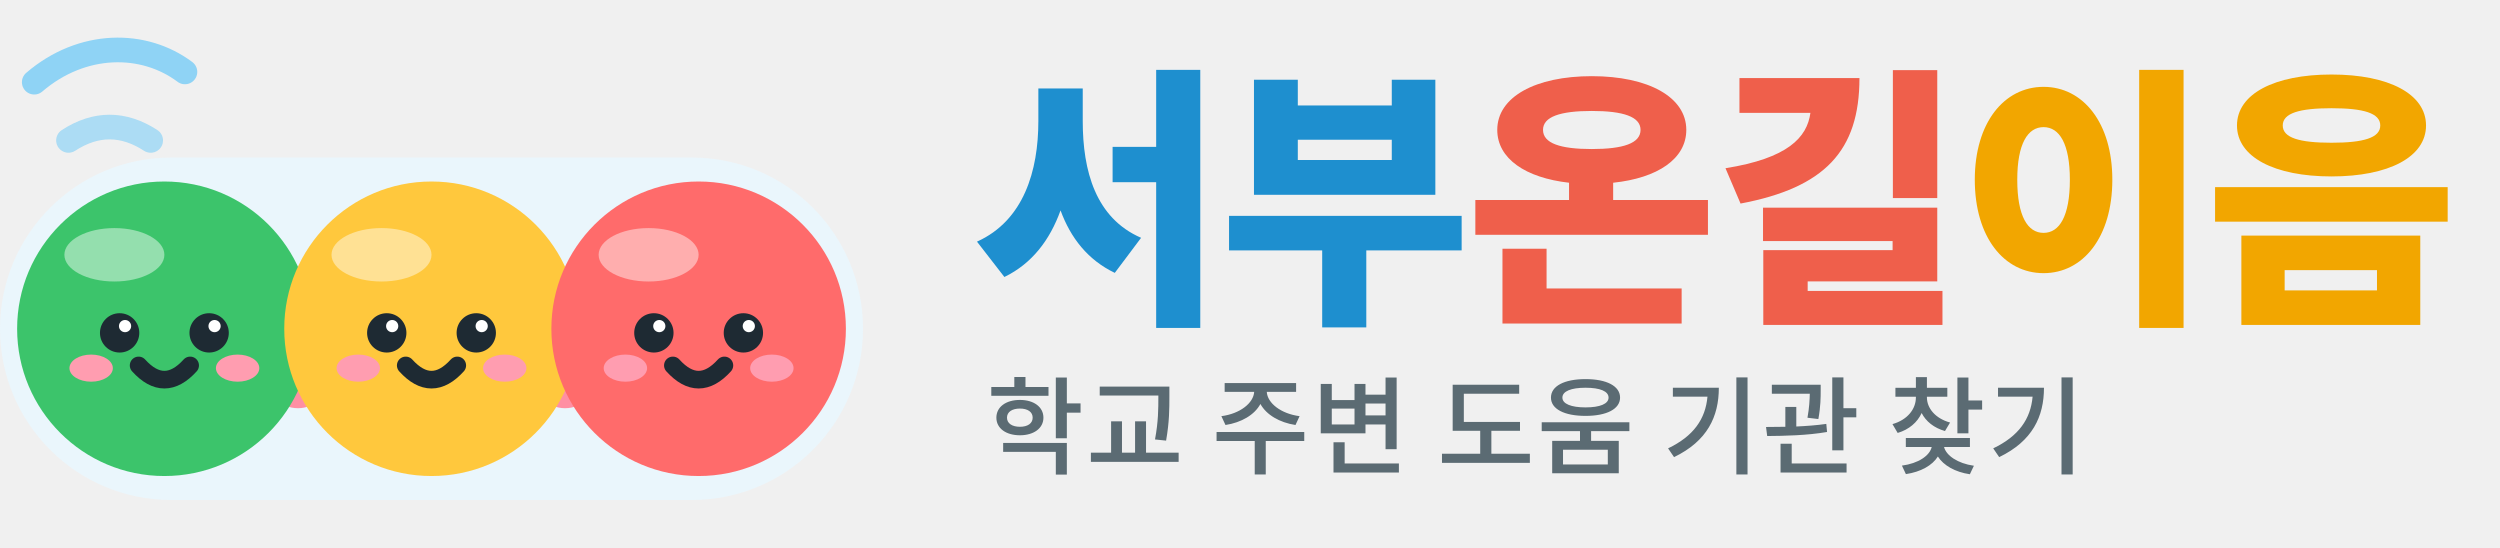
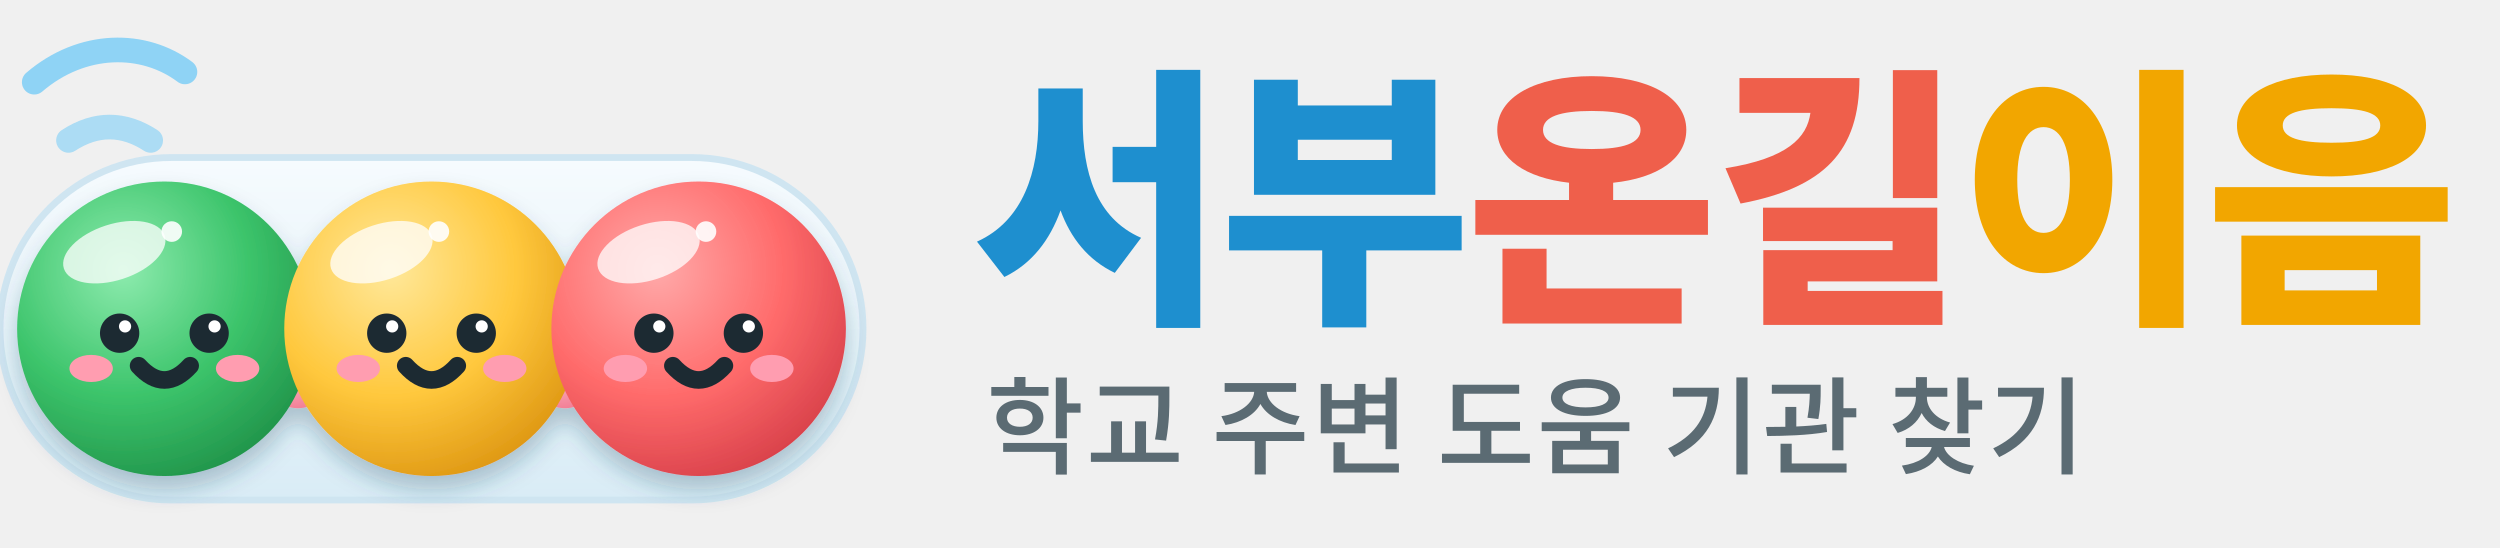
<svg xmlns="http://www.w3.org/2000/svg" viewBox="0 0 365 80" width="365" height="80" role="img" aria-label="서부온길이음">
  <g transform="translate(0 0) scale(1.0)">
-     <rect x="0" y="23" width="126" height="50" rx="25" fill="#EAF6FC" opacity="1" />
+     <defs>
+       <radialGradient id="tlg" cx="36%" cy="30%" r="78%">
+         <stop offset="0" stop-color="#8DEBAE" />
+         <stop offset=".55" stop-color="#3CC46B" />
+         <stop offset="1" stop-color="#1F9148" />
+       </radialGradient>
+       <radialGradient id="tly" cx="36%" cy="30%" r="78%">
+         <stop offset="0" stop-color="#FFE89A" />
+         <stop offset=".55" stop-color="#FFC83D" />
+         <stop offset="1" stop-color="#DC9410" />
+       </radialGradient>
+       <radialGradient id="tlr" cx="36%" cy="30%" r="78%">
+         <stop offset="0" stop-color="#FFA9A9" />
+         <stop offset=".55" stop-color="#FF6B6B" />
+         <stop offset="1" stop-color="#D63E48" />
+       </radialGradient>
+       <radialGradient id="tlh" cx="40%" cy="35%" r="70%">
+         <stop offset="0" stop-color="#FFC2CE" />
+         <stop offset="1" stop-color="#F27C93" />
+       </radialGradient>
+       <filter id="tls" x="-20%" y="-20%" width="140%" height="150%">
+         <feDropShadow dx="0" dy="2" stdDeviation="1.6" flood-color="#1E4A60" flood-opacity=".28" />
+       </filter>
+       <linearGradient id="tlp" x1="0" y1="0" x2="0" y2="1">
+         <stop offset="0" stop-color="#F6FBFE" />
+         <stop offset="1" stop-color="#D9ECF6" />
+       </linearGradient>
+     </defs>
+     <rect x="0" y="23" width="126" height="50" rx="25" fill="url(#tlp)" stroke="#CFE5F1" stroke-width="1" />
    <path d="M5 12c7-6 16-6 22-1.5" fill="none" stroke="#8FD3F5" stroke-width="3.6" stroke-linecap="round" />
    <path d="M10 20.5c4-2.6 8-2.6 12 0" fill="none" stroke="#8FD3F5" stroke-width="3.6" stroke-linecap="round" opacity=".7" />
-     <circle cx="43.5" cy="55" r="4.6" fill="#FF8FA3" />
-     <circle cx="82.5" cy="55" r="4.6" fill="#FF8FA3" />
-     <circle cx="24" cy="48" r="21.5" fill="#3CC46B" />
-     <ellipse cx="16.7" cy="37.2" rx="7.3" ry="3.9" fill="#fff" opacity=".45" />
-     <circle cx="17.466" cy="48.6" r="2.871" fill="#1E2A33" />
-     <circle cx="30.534" cy="48.6" r="2.871" fill="#1E2A33" />
-     <circle cx="18.258" cy="47.61" r="0.891" fill="#fff" />
-     <circle cx="31.326" cy="47.61" r="0.891" fill="#fff" />
-     <path d="M20.238 53.352q3.762 4.158 7.524 0" fill="none" stroke="#1E2A33" stroke-width="2.574" stroke-linecap="round" />
-     <ellipse cx="13.308" cy="53.748" rx="3.168" ry="1.98" fill="#FF9DB0" />
-     <ellipse cx="34.692" cy="53.748" rx="3.168" ry="1.98" fill="#FF9DB0" />
-     <circle cx="63" cy="48" r="21.5" fill="#FFC83D" />
-     <ellipse cx="55.7" cy="37.2" rx="7.3" ry="3.9" fill="#fff" opacity=".45" />
-     <circle cx="56.466" cy="48.6" r="2.871" fill="#1E2A33" />
-     <circle cx="69.534" cy="48.6" r="2.871" fill="#1E2A33" />
-     <circle cx="57.258" cy="47.61" r="0.891" fill="#fff" />
-     <circle cx="70.326" cy="47.61" r="0.891" fill="#fff" />
-     <path d="M59.238 53.352q3.762 4.158 7.524 0" fill="none" stroke="#1E2A33" stroke-width="2.574" stroke-linecap="round" />
-     <ellipse cx="52.308" cy="53.748" rx="3.168" ry="1.98" fill="#FF9DB0" />
-     <ellipse cx="73.692" cy="53.748" rx="3.168" ry="1.98" fill="#FF9DB0" />
-     <circle cx="102" cy="48" r="21.5" fill="#FF6B6B" />
-     <ellipse cx="94.7" cy="37.2" rx="7.3" ry="3.9" fill="#fff" opacity=".45" />
-     <circle cx="95.466" cy="48.6" r="2.871" fill="#1E2A33" />
-     <circle cx="108.534" cy="48.6" r="2.871" fill="#1E2A33" />
-     <circle cx="96.258" cy="47.61" r="0.891" fill="#fff" />
-     <circle cx="109.326" cy="47.61" r="0.891" fill="#fff" />
-     <path d="M98.238 53.352q3.762 4.158 7.524 0" fill="none" stroke="#1E2A33" stroke-width="2.574" stroke-linecap="round" />
-     <ellipse cx="91.308" cy="53.748" rx="3.168" ry="1.98" fill="#FF9DB0" />
-     <ellipse cx="112.692" cy="53.748" rx="3.168" ry="1.98" fill="#FF9DB0" />
+     <g filter="url(#tls)">
+       <circle cx="43.5" cy="55" r="4.6" fill="url(#tlh)" />
+       <circle cx="82.5" cy="55" r="4.6" fill="url(#tlh)" />
+       <circle cx="24" cy="48" r="21.5" fill="url(#tlg)" />
+       <ellipse cx="16.69" cy="36.82" rx="7.74" ry="4.085" fill="#fff" opacity=".75" transform="rotate(-18 16.69 36.82)" />
+       <circle cx="25.075" cy="33.81" r="1.505" fill="#fff" opacity=".9" />
+       <circle cx="17.466" cy="48.645" r="2.871" fill="#1E2A33" />
+       <circle cx="30.534" cy="48.645" r="2.871" fill="#1E2A33" />
+       <circle cx="18.258" cy="47.655" r="0.891" fill="#fff" />
+       <circle cx="31.326" cy="47.655" r="0.891" fill="#fff" />
+       <path d="M20.238 53.397q3.762 4.158 7.524 0" fill="none" stroke="#1E2A33" stroke-width="2.574" stroke-linecap="round" />
+       <ellipse cx="13.308" cy="53.793" rx="3.168" ry="1.98" fill="#FF9DB0" />
+       <ellipse cx="34.692" cy="53.793" rx="3.168" ry="1.98" fill="#FF9DB0" />
+       <circle cx="63" cy="48" r="21.5" fill="url(#tly)" />
+       <ellipse cx="55.69" cy="36.82" rx="7.74" ry="4.085" fill="#fff" opacity=".75" transform="rotate(-18 55.69 36.82)" />
+       <circle cx="64.075" cy="33.81" r="1.505" fill="#fff" opacity=".9" />
+       <circle cx="56.466" cy="48.645" r="2.871" fill="#1E2A33" />
+       <circle cx="69.534" cy="48.645" r="2.871" fill="#1E2A33" />
+       <circle cx="57.258" cy="47.655" r="0.891" fill="#fff" />
+       <circle cx="70.326" cy="47.655" r="0.891" fill="#fff" />
+       <path d="M59.238 53.397q3.762 4.158 7.524 0" fill="none" stroke="#1E2A33" stroke-width="2.574" stroke-linecap="round" />
+       <ellipse cx="52.308" cy="53.793" rx="3.168" ry="1.98" fill="#FF9DB0" />
+       <ellipse cx="73.692" cy="53.793" rx="3.168" ry="1.98" fill="#FF9DB0" />
+       <circle cx="102" cy="48" r="21.5" fill="url(#tlr)" />
+       <ellipse cx="94.69" cy="36.82" rx="7.74" ry="4.085" fill="#fff" opacity=".75" transform="rotate(-18 94.69 36.82)" />
+       <circle cx="103.075" cy="33.81" r="1.505" fill="#fff" opacity=".9" />
+       <circle cx="95.466" cy="48.645" r="2.871" fill="#1E2A33" />
+       <circle cx="108.534" cy="48.645" r="2.871" fill="#1E2A33" />
+       <circle cx="96.258" cy="47.655" r="0.891" fill="#fff" />
+       <circle cx="109.326" cy="47.655" r="0.891" fill="#fff" />
+       <path d="M98.238 53.397q3.762 4.158 7.524 0" fill="none" stroke="#1E2A33" stroke-width="2.574" stroke-linecap="round" />
+       <ellipse cx="91.308" cy="53.793" rx="3.168" ry="1.98" fill="#FF9DB0" />
+       <ellipse cx="112.692" cy="53.793" rx="3.168" ry="1.98" fill="#FF9DB0" />
+     </g>
  </g>
  <path d="M168.80 10.20V21.44H162.44V26.60H168.80V47.88H175.24V10.20ZM151.60 12.92V17.68C151.60 24.92 149.48 32.20 142.64 35.28L146.64 40.44C150.68 38.48 153.28 35.04 154.84 30.72C156.32 34.76 158.84 37.96 162.76 39.84L166.60 34.72C159.96 31.84 158.08 24.96 158.08 17.68V12.92Z M183.08 11.64V28.44H209.56V11.64H203.20V15.40H189.48V11.64ZM189.48 20.40H203.20V23.36H189.48ZM179.44 31.52V36.56H193.04V47.80H199.48V36.56H213.40V31.52Z" fill="#1E8FCF" />
  <path d="M232.40 16.20C237.00 16.20 239.52 17.04 239.52 18.96C239.52 20.92 237.00 21.76 232.40 21.76C227.80 21.76 225.28 20.92 225.28 18.96C225.28 17.04 227.80 16.20 232.40 16.20ZM232.40 11.12C224.16 11.12 218.60 14.16 218.60 18.96C218.60 23.16 222.72 25.96 229.08 26.68V29.20H215.40V34.28H249.36V29.20H235.52V26.68C242.00 26.00 246.20 23.20 246.20 18.96C246.20 14.16 240.64 11.12 232.40 11.12ZM219.36 36.32V47.24H245.52V42.12H225.80V36.32Z M276.36 10.24V28.92H282.84V10.24ZM253.96 11.40V16.48H264.32C263.84 20.08 261.00 23.12 251.92 24.56L254.12 29.72C266.40 27.40 271.48 22.04 271.48 11.40ZM257.44 42.48V47.44H283.60V42.48H263.92V41.08H282.84V30.32H257.40V35.20H276.32V36.52H257.44Z" fill="#EF5F4B" />
  <path d="M312.32 10.20V47.88H318.80V10.20ZM298.36 12.68C292.60 12.68 288.32 17.92 288.32 26.24C288.32 34.64 292.60 39.88 298.36 39.88C304.12 39.88 308.40 34.64 308.40 26.24C308.40 17.92 304.12 12.68 298.36 12.68ZM298.36 18.56C300.68 18.56 302.20 21.00 302.20 26.24C302.20 31.56 300.68 34.00 298.36 34.00C296.04 34.00 294.52 31.56 294.52 26.24C294.52 21.00 296.04 18.56 298.36 18.56Z M340.40 10.88C332.04 10.88 326.60 13.72 326.60 18.32C326.60 22.92 332.04 25.76 340.40 25.76C348.76 25.76 354.20 22.92 354.20 18.32C354.20 13.72 348.76 10.88 340.40 10.88ZM340.40 15.80C345.08 15.80 347.52 16.52 347.52 18.32C347.52 20.12 345.08 20.84 340.40 20.84C335.72 20.84 333.28 20.12 333.28 18.32C333.28 16.52 335.72 15.80 340.40 15.80ZM327.24 34.40V47.44H353.36V34.40ZM347.04 39.44V42.40H333.56V39.44ZM323.40 27.32V32.36H357.36V27.32Z" fill="#F2A600" />
  <path d="M148.91 58.39C146.87 58.39 145.47 59.41 145.47 60.98C145.47 62.53 146.87 63.55 148.91 63.55C150.93 63.55 152.34 62.53 152.34 60.98C152.34 59.41 150.93 58.39 148.91 58.39ZM148.91 59.65C150.03 59.65 150.77 60.13 150.77 60.98C150.77 61.82 150.03 62.31 148.91 62.31C147.78 62.31 147.02 61.82 147.02 60.98C147.02 60.13 147.78 59.65 148.91 59.65ZM146.46 64.67V65.97H154.15V69.29H155.76V64.67ZM148.09 55.04V56.50H144.73V57.79H153.08V56.50H149.72V55.04ZM154.15 55.12V63.99H155.76V60.25H157.76V58.90H155.76V55.12Z M160.56 56.44V57.75H169.12V57.91C169.12 59.65 169.12 61.55 168.63 64.16L170.25 64.33C170.73 61.58 170.73 59.69 170.73 57.91V56.44ZM165.72 61.51V66.09H163.81V61.51H162.22V66.09H159.27V67.43H172.08V66.09H167.32V61.51Z  M178.80 55.93V57.21H183.11C183.01 58.86 181.03 60.41 178.32 60.76L178.92 62.05C181.26 61.69 183.17 60.56 184.02 58.98C184.89 60.56 186.80 61.69 189.14 62.05L189.74 60.76C187.03 60.41 185.04 58.86 184.95 57.21H189.23V55.93ZM177.62 63.07V64.39H183.19V69.27H184.80V64.39H190.42V63.07Z M194.44 59.66H197.76V61.97H194.44ZM202.29 58.92V60.65H199.36V58.92ZM192.83 56.05V63.27H199.36V61.97H202.29V65.58H203.91V55.12H202.29V57.62H199.36V56.05H197.76V58.41H194.44V56.05ZM194.69 64.57V68.99H204.24V67.67H196.32V64.57Z  M212.09 56.17V62.90H216.11V66.25H210.53V67.58H223.36V66.25H217.74V62.90H221.92V61.60H213.72V57.49H221.80V56.17Z M231.49 55.35C228.39 55.35 226.44 56.36 226.44 58.05C226.44 59.72 228.39 60.72 231.49 60.72C234.57 60.72 236.53 59.72 236.53 58.05C236.53 56.36 234.57 55.35 231.49 55.35ZM231.49 56.61C233.60 56.61 234.85 57.12 234.85 58.05C234.85 58.96 233.60 59.48 231.49 59.48C229.38 59.48 228.11 58.96 228.11 58.05C228.11 57.12 229.38 56.61 231.49 56.61ZM234.74 65.66V67.81H228.20V65.66ZM225.09 61.65V62.95H230.68V64.37H226.62V69.10H236.34V64.37H232.30V62.95H237.89V61.65Z  M253.51 55.10V69.27H255.14V55.10ZM244.24 56.61V57.91H249.29C249.00 61.18 247.26 63.68 243.54 65.46L244.41 66.74C249.28 64.39 250.95 60.81 250.95 56.61Z M258.69 56.17V57.49H264.23C264.21 58.37 264.16 59.49 263.89 60.99L265.48 61.18C265.82 59.35 265.82 57.94 265.82 56.99V56.17ZM258.01 63.66C260.48 63.64 263.82 63.58 266.75 63.07L266.64 61.89C265.26 62.09 263.75 62.20 262.26 62.27V59.41H260.66V62.31L257.84 62.34ZM267.51 55.10V65.75H269.14V60.93H271.02V59.60H269.14V55.10ZM259.96 64.79V68.99H269.60V67.67H261.59V64.79Z  M279.72 55.06V56.62H276.73V57.92H279.72V58.02C279.72 59.74 278.48 61.30 276.30 61.92L277.06 63.21C278.73 62.71 279.94 61.66 280.56 60.30C281.18 61.52 282.36 62.48 283.97 62.93L284.71 61.69C282.54 61.09 281.33 59.58 281.33 58.02V57.92H284.31V56.62H281.33V55.06ZM285.78 55.12V63.27H287.39V59.80H289.39V58.47H287.39V55.12ZM278.25 63.95V65.26H282.03C281.74 66.53 280.08 67.66 277.68 67.98L278.26 69.22C280.44 68.90 282.12 67.95 282.93 66.65C283.75 67.95 285.46 68.93 287.60 69.24L288.19 68.00C285.81 67.66 284.14 66.50 283.83 65.26H287.61V63.95Z M300.98 55.10V69.27H302.61V55.10ZM291.71 56.61V57.91H296.76C296.47 61.18 294.73 63.68 291.01 65.46L291.88 66.74C296.75 64.39 298.42 60.81 298.42 56.61Z" fill="#5B6B73" />
</svg>
